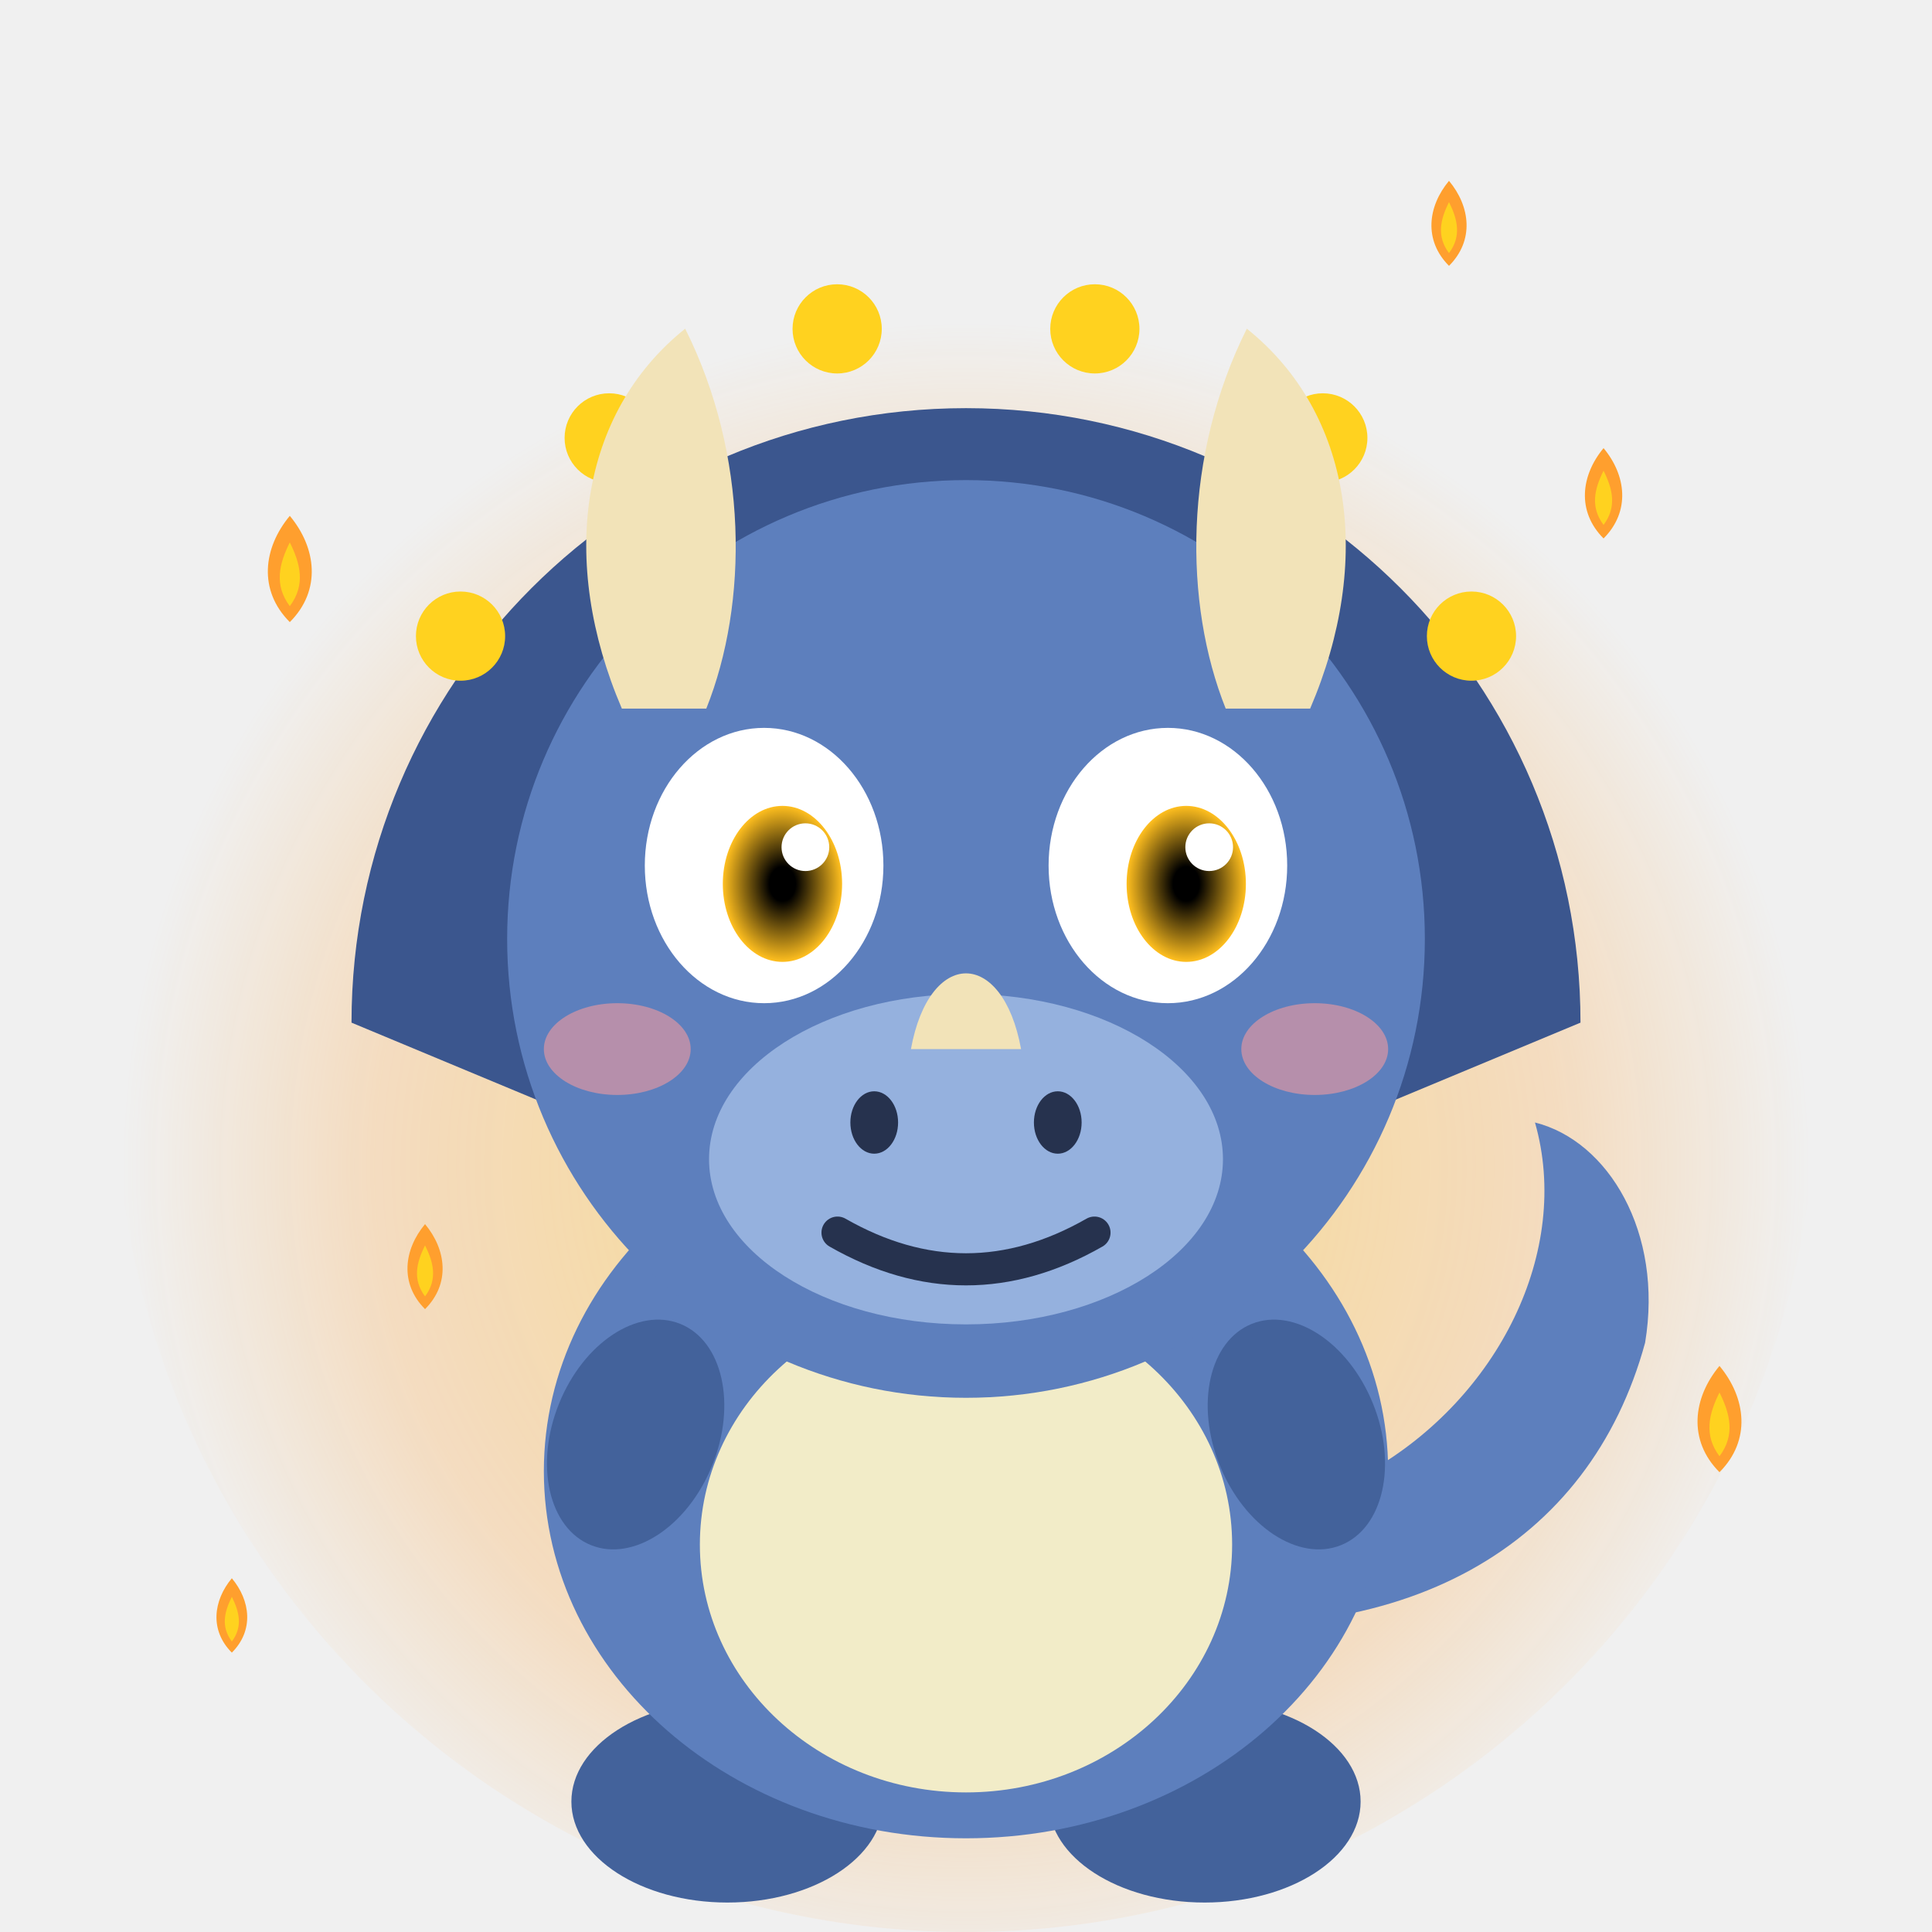
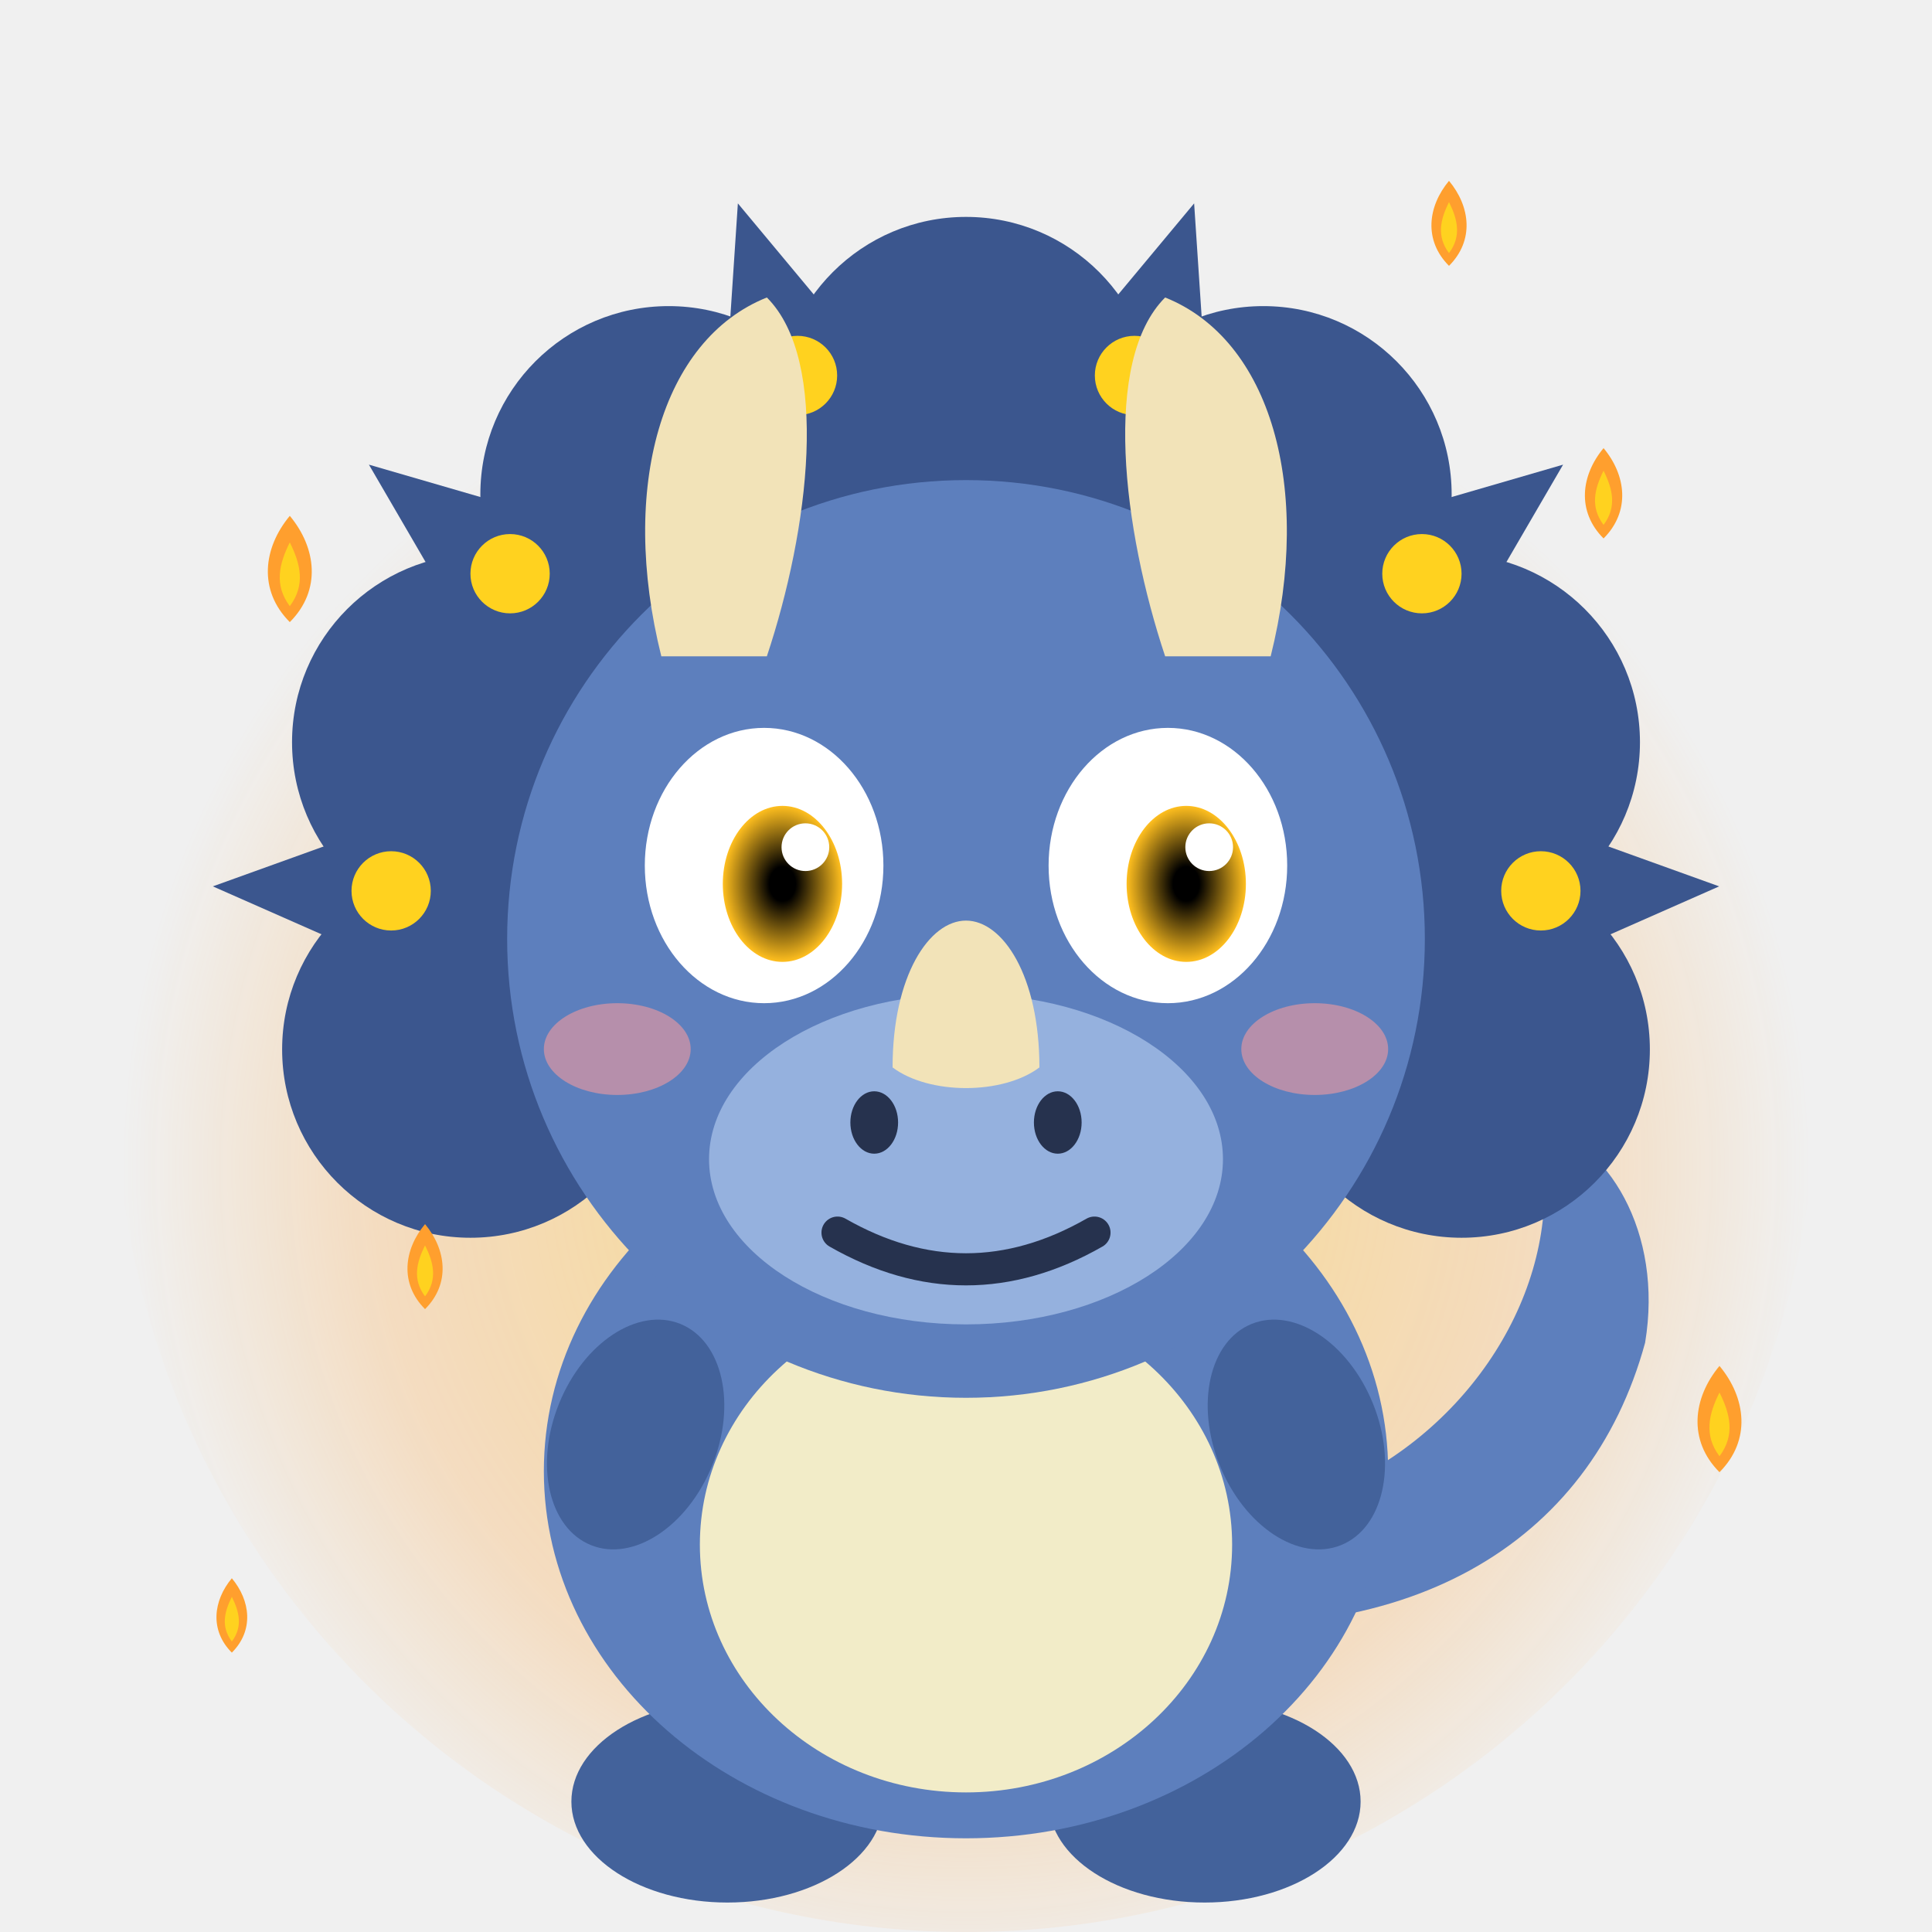
<svg xmlns="http://www.w3.org/2000/svg" viewBox="0 0 200 200" width="200" height="200">
  <defs>
    <radialGradient id="auraGrad" cx="50%" cy="55%" r="50%">
      <stop offset="0%" stop-color="#ffd21f" stop-opacity="0.5" />
      <stop offset="70%" stop-color="#ff9f2e" stop-opacity="0.25" />
      <stop offset="100%" stop-color="#ff9f2e" stop-opacity="0" />
    </radialGradient>
    <radialGradient id="eyeGradL" cx="80" cy="86" fx="80" fy="86" r="6.5" gradientTransform="matrix(1,0,0,1.307692,0,-26.46154)" gradientUnits="userSpaceOnUse">
      <stop offset="0.22" stop-color="#000000" />
      <stop offset="1" stop-color="#ffbf1f" />
    </radialGradient>
    <radialGradient id="eyeGradR" cx="124" cy="86" fx="124" fy="86" r="6.5" gradientTransform="matrix(1,0,0,1.307692,0,-26.46154)" gradientUnits="userSpaceOnUse">
      <stop offset="0.22" stop-color="#000000" />
      <stop offset="1" stop-color="#ffbf1f" />
    </radialGradient>
  </defs>
  <circle id="aura" cx="100" cy="112" r="88" fill="url(#auraGrad)" />
  <g id="pet" transform="translate(100,196) scale(0.95) translate(-100,-196)">
    <path id="tail" d="M118,166 C148,170 168,158 174,136 C176,124 170,114 162,112 C166,126 158,142 144,150 C134,156 124,158 116,156 Z" fill="#5d7fbd" />
    <ellipse id="footL" cx="74" cy="186" rx="17" ry="11" fill="#43629b" />
    <ellipse id="footR" cx="126" cy="186" rx="17" ry="11" fill="#43629b" />
-     <g id="frill" transform="translate(100,86) scale(1.08) translate(-100,-86)">
-       <path d="M38,100 A62,62 0 1 1 162,100 L138,110 L62,110 Z" fill="#3b568e" />
-       <circle cx="49" cy="61" r="4.5" fill="#ffd21f" />
-       <circle cx="64" cy="41" r="4.5" fill="#ffd21f" />
-       <circle cx="87" cy="30" r="4.5" fill="#ffd21f" />
-       <circle cx="113" cy="30" r="4.5" fill="#ffd21f" />
-       <circle cx="136" cy="41" r="4.5" fill="#ffd21f" />
-       <circle cx="151" cy="61" r="4.5" fill="#ffd21f" />
+     <g id="frill" transform="translate(100,90) scale(1.08) translate(-100,-90)">
+       <g transform="translate(37,87) rotate(-88)">
+         <path d="M-6,2 L0,-13 L6,2 Z" fill="#3b568e" />
+       </g>
+       <g transform="translate(50,52) rotate(-52)">
+         <path d="M-6,2 L0,-13 L6,2 Z" fill="#3b568e" />
+       </g>
+       <g transform="translate(81,30) rotate(-18)">
+         <path d="M-6,2 L0,-13 L6,2 Z" fill="#3b568e" />
+       </g>
+       <g transform="translate(119,30) rotate(18)">
+         <path d="M-6,2 L0,-13 L6,2 Z" fill="#3b568e" />
+       </g>
+       <g transform="translate(150,52) rotate(52)">
+         <path d="M-6,2 L0,-13 L6,2 Z" fill="#3b568e" />
+       </g>
+       <g transform="translate(163,87) rotate(88)">
+         <path d="M-6,2 L0,-13 L6,2 Z" fill="#3b568e" />
+       </g>
+       <circle cx="50" cy="103" r="19" fill="#3b568e" />
+       <circle cx="51" cy="72" r="19" fill="#3b568e" />
+       <circle cx="70" cy="47" r="19" fill="#3b568e" />
+       <circle cx="100" cy="38" r="19" fill="#3b568e" />
+       <circle cx="130" cy="47" r="19" fill="#3b568e" />
+       <circle cx="149" cy="72" r="19" fill="#3b568e" />
+       <circle cx="150" cy="103" r="19" fill="#3b568e" />
+       <circle cx="42" cy="87" r="4" fill="#ffd21f" />
+       <circle cx="54" cy="55" r="4" fill="#ffd21f" />
+       <circle cx="83" cy="35" r="4" fill="#ffd21f" />
+       <circle cx="117" cy="35" r="4" fill="#ffd21f" />
+       <circle cx="146" cy="55" r="4" fill="#ffd21f" />
+       <circle cx="158" cy="87" r="4" fill="#ffd21f" />
    </g>
    <ellipse id="body" cx="100" cy="150" rx="46" ry="40" fill="#5d7fbd" />
    <ellipse id="belly" cx="100" cy="158" rx="29" ry="27" fill="#f2ecc8" />
+     <circle cx="63" cy="144" r="4.5" fill="#43629b" id="bodyDotL" />
+     <circle cx="137" cy="144" r="4.5" fill="#43629b" id="bodyDotR" />
    <ellipse id="armL" cx="64" cy="146" rx="9" ry="13" transform="rotate(22 64 146)" fill="#43629b" />
    <ellipse id="armR" cx="136" cy="146" rx="9" ry="13" transform="rotate(-22 136 146)" fill="#43629b" />
    <circle id="head" cx="100" cy="92" r="50" fill="#5d7fbd" />
-     <g id="hornL" transform="translate(74,60) scale(1.15) translate(-74,-60)">
-       <path d="M64,66 C58,52 60,38 70,30 C76,42 76,56 72,66 Z" fill="#f2e3b8" />
+     <g id="hornL" transform="translate(76,52) scale(1.15) translate(-76,-52)">
+       <path d="M68,60 C64,44 68,30 78,26 C84,32 82,48 78,60 Z" fill="#f2e3b8" />
    </g>
-     <g id="hornR" transform="translate(126,60) scale(1.15) translate(-126,-60)">
-       <path d="M136,66 C142,52 140,38 130,30 C124,42 124,56 128,66 Z" fill="#f2e3b8" />
+     <g id="hornR" transform="translate(124,52) scale(1.15) translate(-124,-52)">
+       <path d="M132,60 C136,44 132,30 122,26 C116,32 118,48 122,60 Z" fill="#f2e3b8" />
    </g>
    <ellipse id="muzzle" cx="100" cy="116" rx="28" ry="18" fill="#95b1de" />
-     <path id="noseHorn" d="M94,104 C96,93 104,93 106,104 Z" fill="#f2e3b8" />
+     <path id="noseHorn" d="M92,106 C92,96 96,90 100,90 C104,90 108,96 108,106 C104,109 96,109 92,106 Z" fill="#f2e3b8" />
    <ellipse cx="90" cy="112" rx="2.6" ry="3.4" fill="#26324e" />
    <ellipse cx="110" cy="112" rx="2.6" ry="3.4" fill="#26324e" />
    <path id="mouth" d="M86,124 Q100,132 114,124" fill="none" stroke="#26324e" stroke-width="3.5" stroke-linecap="round" />
    <g id="eyeL">
      <ellipse cx="78" cy="84" rx="13.0" ry="15.0" fill="#ffffff" />
      <ellipse cx="80" cy="86" rx="6.5" ry="8.5" fill="url(#eyeGradL)" />
      <circle cx="82.5" cy="82" r="2.6" fill="#ffffff" />
    </g>
    <g id="eyeR">
      <ellipse cx="122" cy="84" rx="13.0" ry="15.0" fill="#ffffff" />
      <ellipse cx="124" cy="86" rx="6.5" ry="8.5" fill="url(#eyeGradR)" />
      <circle cx="126.5" cy="82" r="2.6" fill="#ffffff" />
    </g>
    <ellipse id="cheekL" cx="62" cy="104" rx="8" ry="5" fill="#ff9c9c" opacity="0.55" />
    <ellipse id="cheekR" cx="138" cy="104" rx="8" ry="5" fill="#ff9c9c" opacity="0.55" />
  </g>
  <g id="embers">
    <g transform="translate(30,60)">
      <g transform="scale(0.55)">
        <path d="M0,8 C-6,2 -5,-6 0,-12 C5,-6 6,2 0,8 Z" fill="#ff9f2e" />
        <path d="M0,5 C-3,1 -2,-3 0,-7 C2,-3 3,1 0,5 Z" fill="#ffd21f" />
      </g>
    </g>
    <g transform="translate(44,132)">
      <g transform="scale(0.44)">
        <path d="M0,8 C-6,2 -5,-6 0,-12 C5,-6 6,2 0,8 Z" fill="#ff9f2e" />
        <path d="M0,5 C-3,1 -2,-3 0,-7 C2,-3 3,1 0,5 Z" fill="#ffd21f" />
      </g>
    </g>
    <g transform="translate(166,52)">
      <g transform="scale(0.4675)">
        <path d="M0,8 C-6,2 -5,-6 0,-12 C5,-6 6,2 0,8 Z" fill="#ff9f2e" />
        <path d="M0,5 C-3,1 -2,-3 0,-7 C2,-3 3,1 0,5 Z" fill="#ffd21f" />
      </g>
    </g>
    <g transform="translate(178,148)">
      <g transform="scale(0.55)">
        <path d="M0,8 C-6,2 -5,-6 0,-12 C5,-6 6,2 0,8 Z" fill="#ff9f2e" />
        <path d="M0,5 C-3,1 -2,-3 0,-7 C2,-3 3,1 0,5 Z" fill="#ffd21f" />
      </g>
    </g>
    <g transform="translate(24,168)">
      <g transform="scale(0.385)">
        <path d="M0,8 C-6,2 -5,-6 0,-12 C5,-6 6,2 0,8 Z" fill="#ff9f2e" />
        <path d="M0,5 C-3,1 -2,-3 0,-7 C2,-3 3,1 0,5 Z" fill="#ffd21f" />
      </g>
    </g>
    <g transform="translate(150,24)">
      <g transform="scale(0.44)">
        <path d="M0,8 C-6,2 -5,-6 0,-12 C5,-6 6,2 0,8 Z" fill="#ff9f2e" />
        <path d="M0,5 C-3,1 -2,-3 0,-7 C2,-3 3,1 0,5 Z" fill="#ffd21f" />
      </g>
    </g>
  </g>
</svg>
